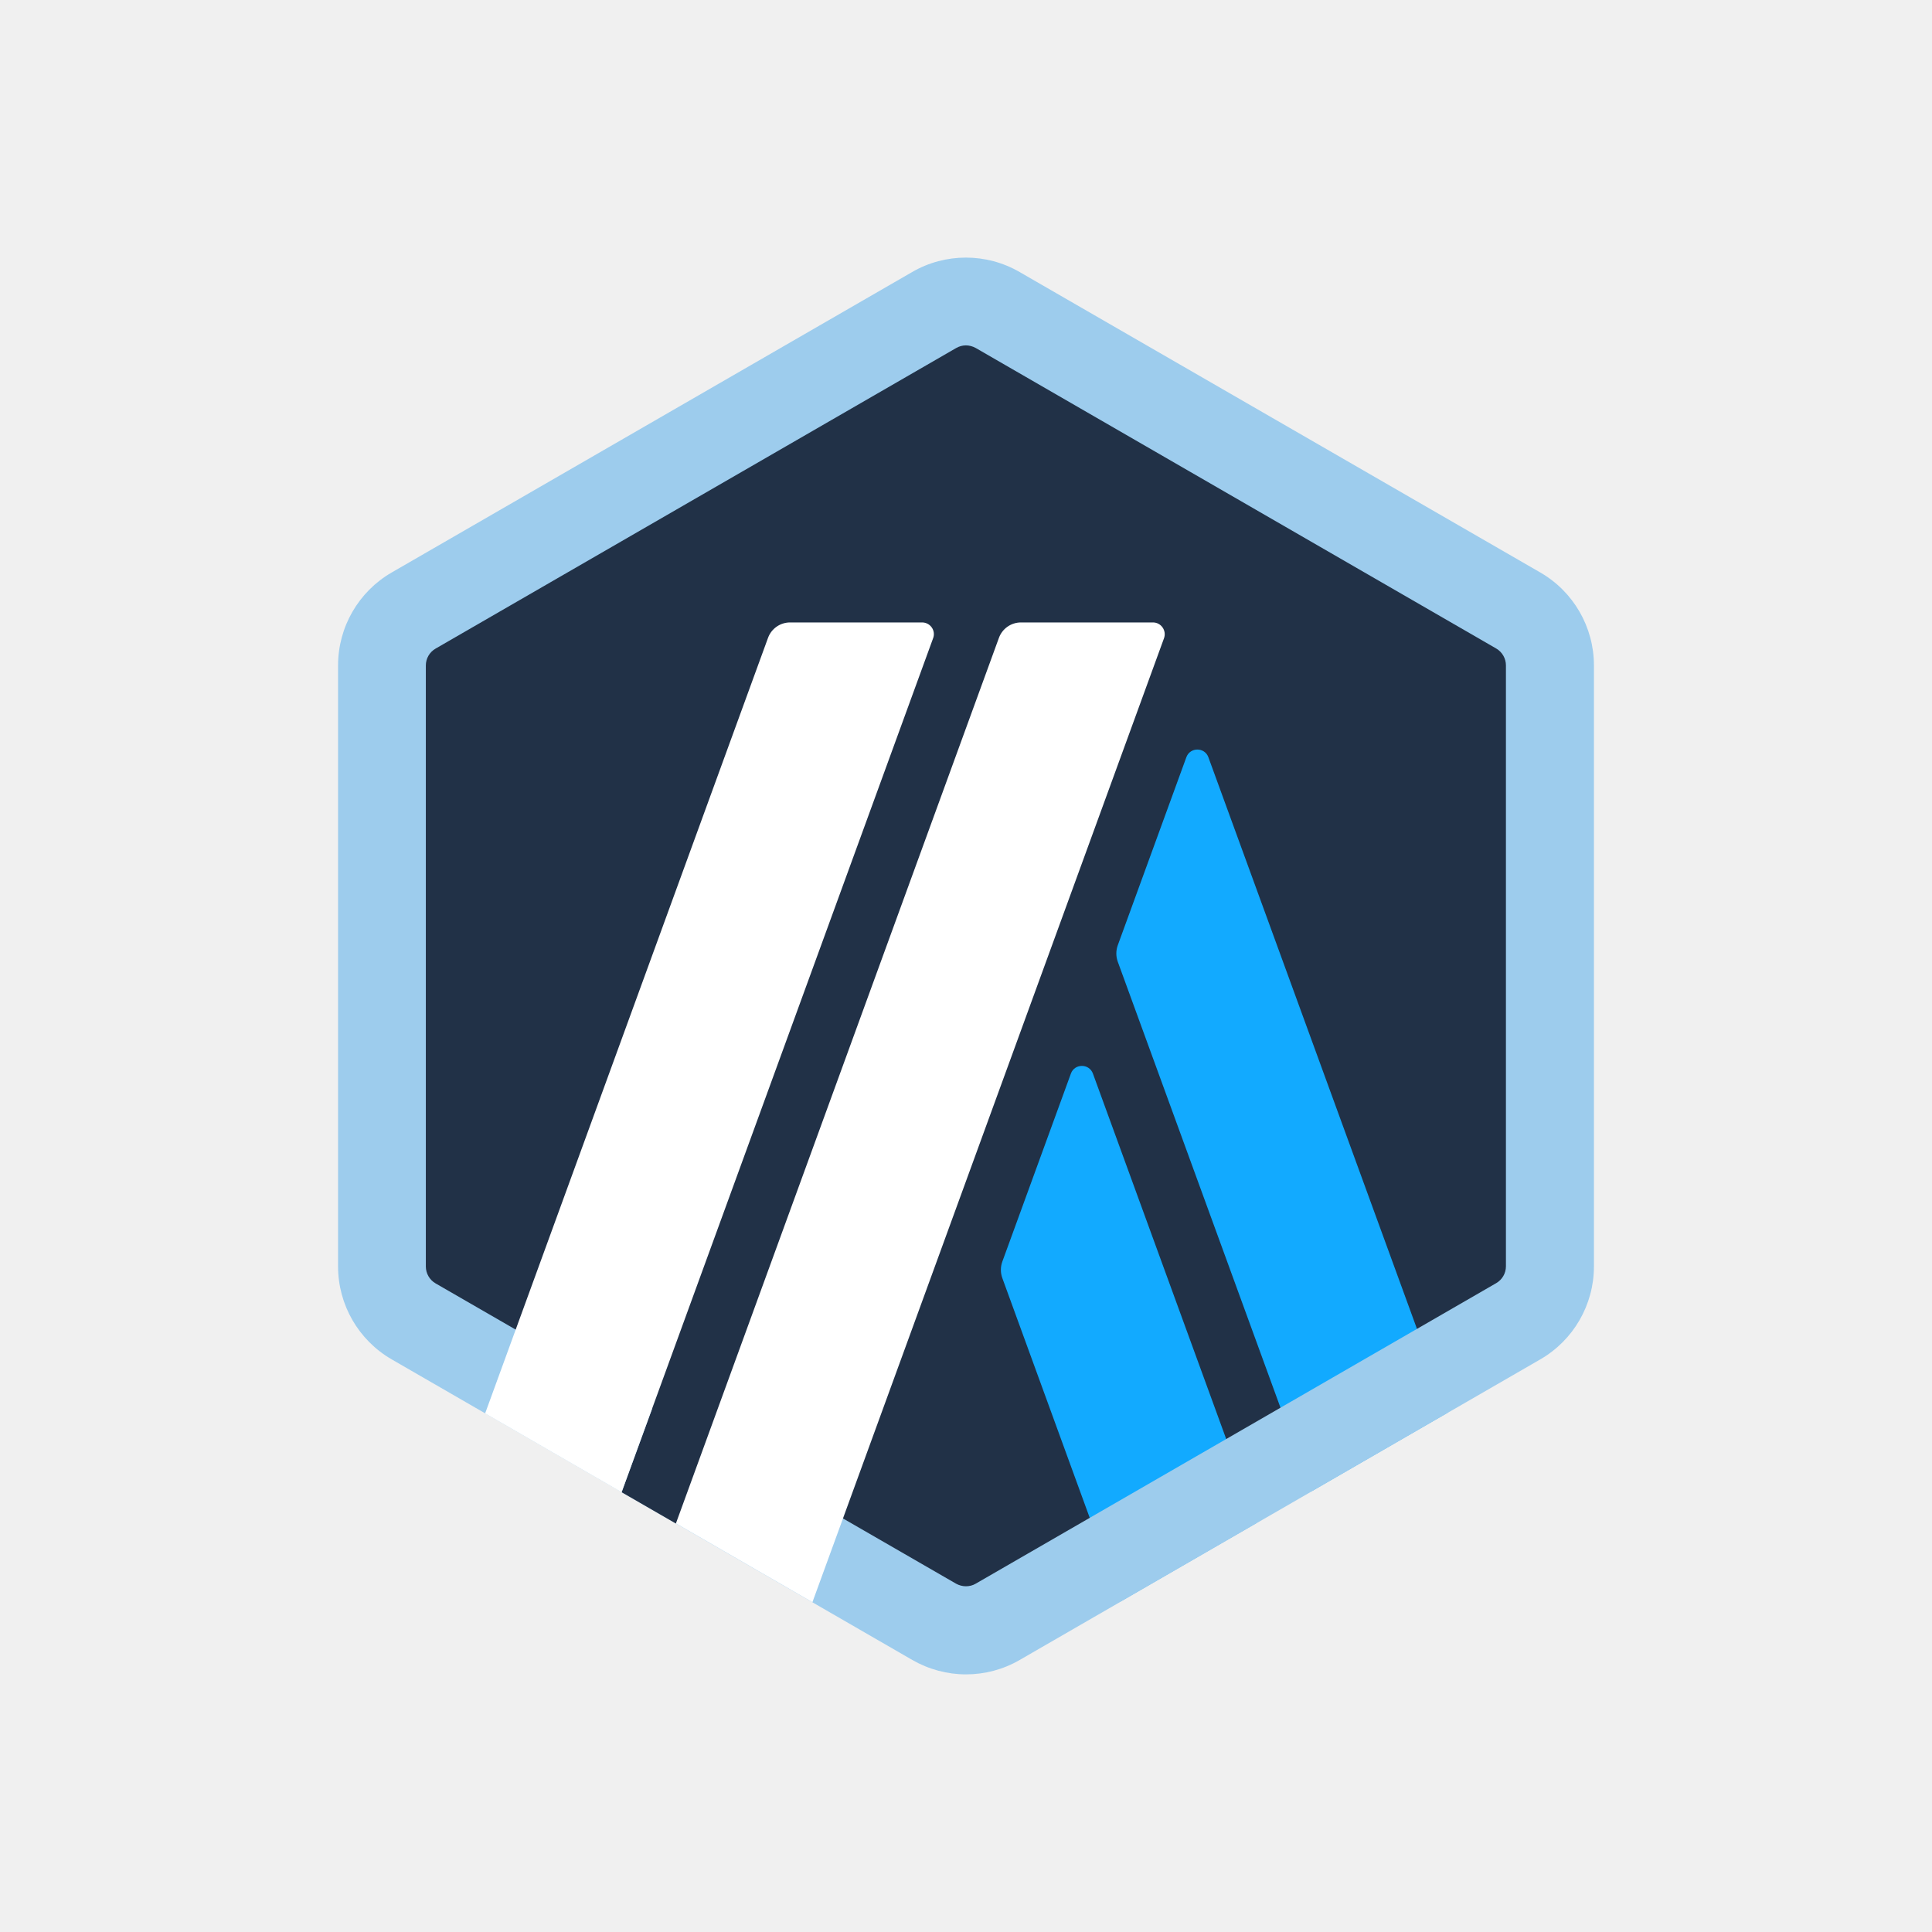
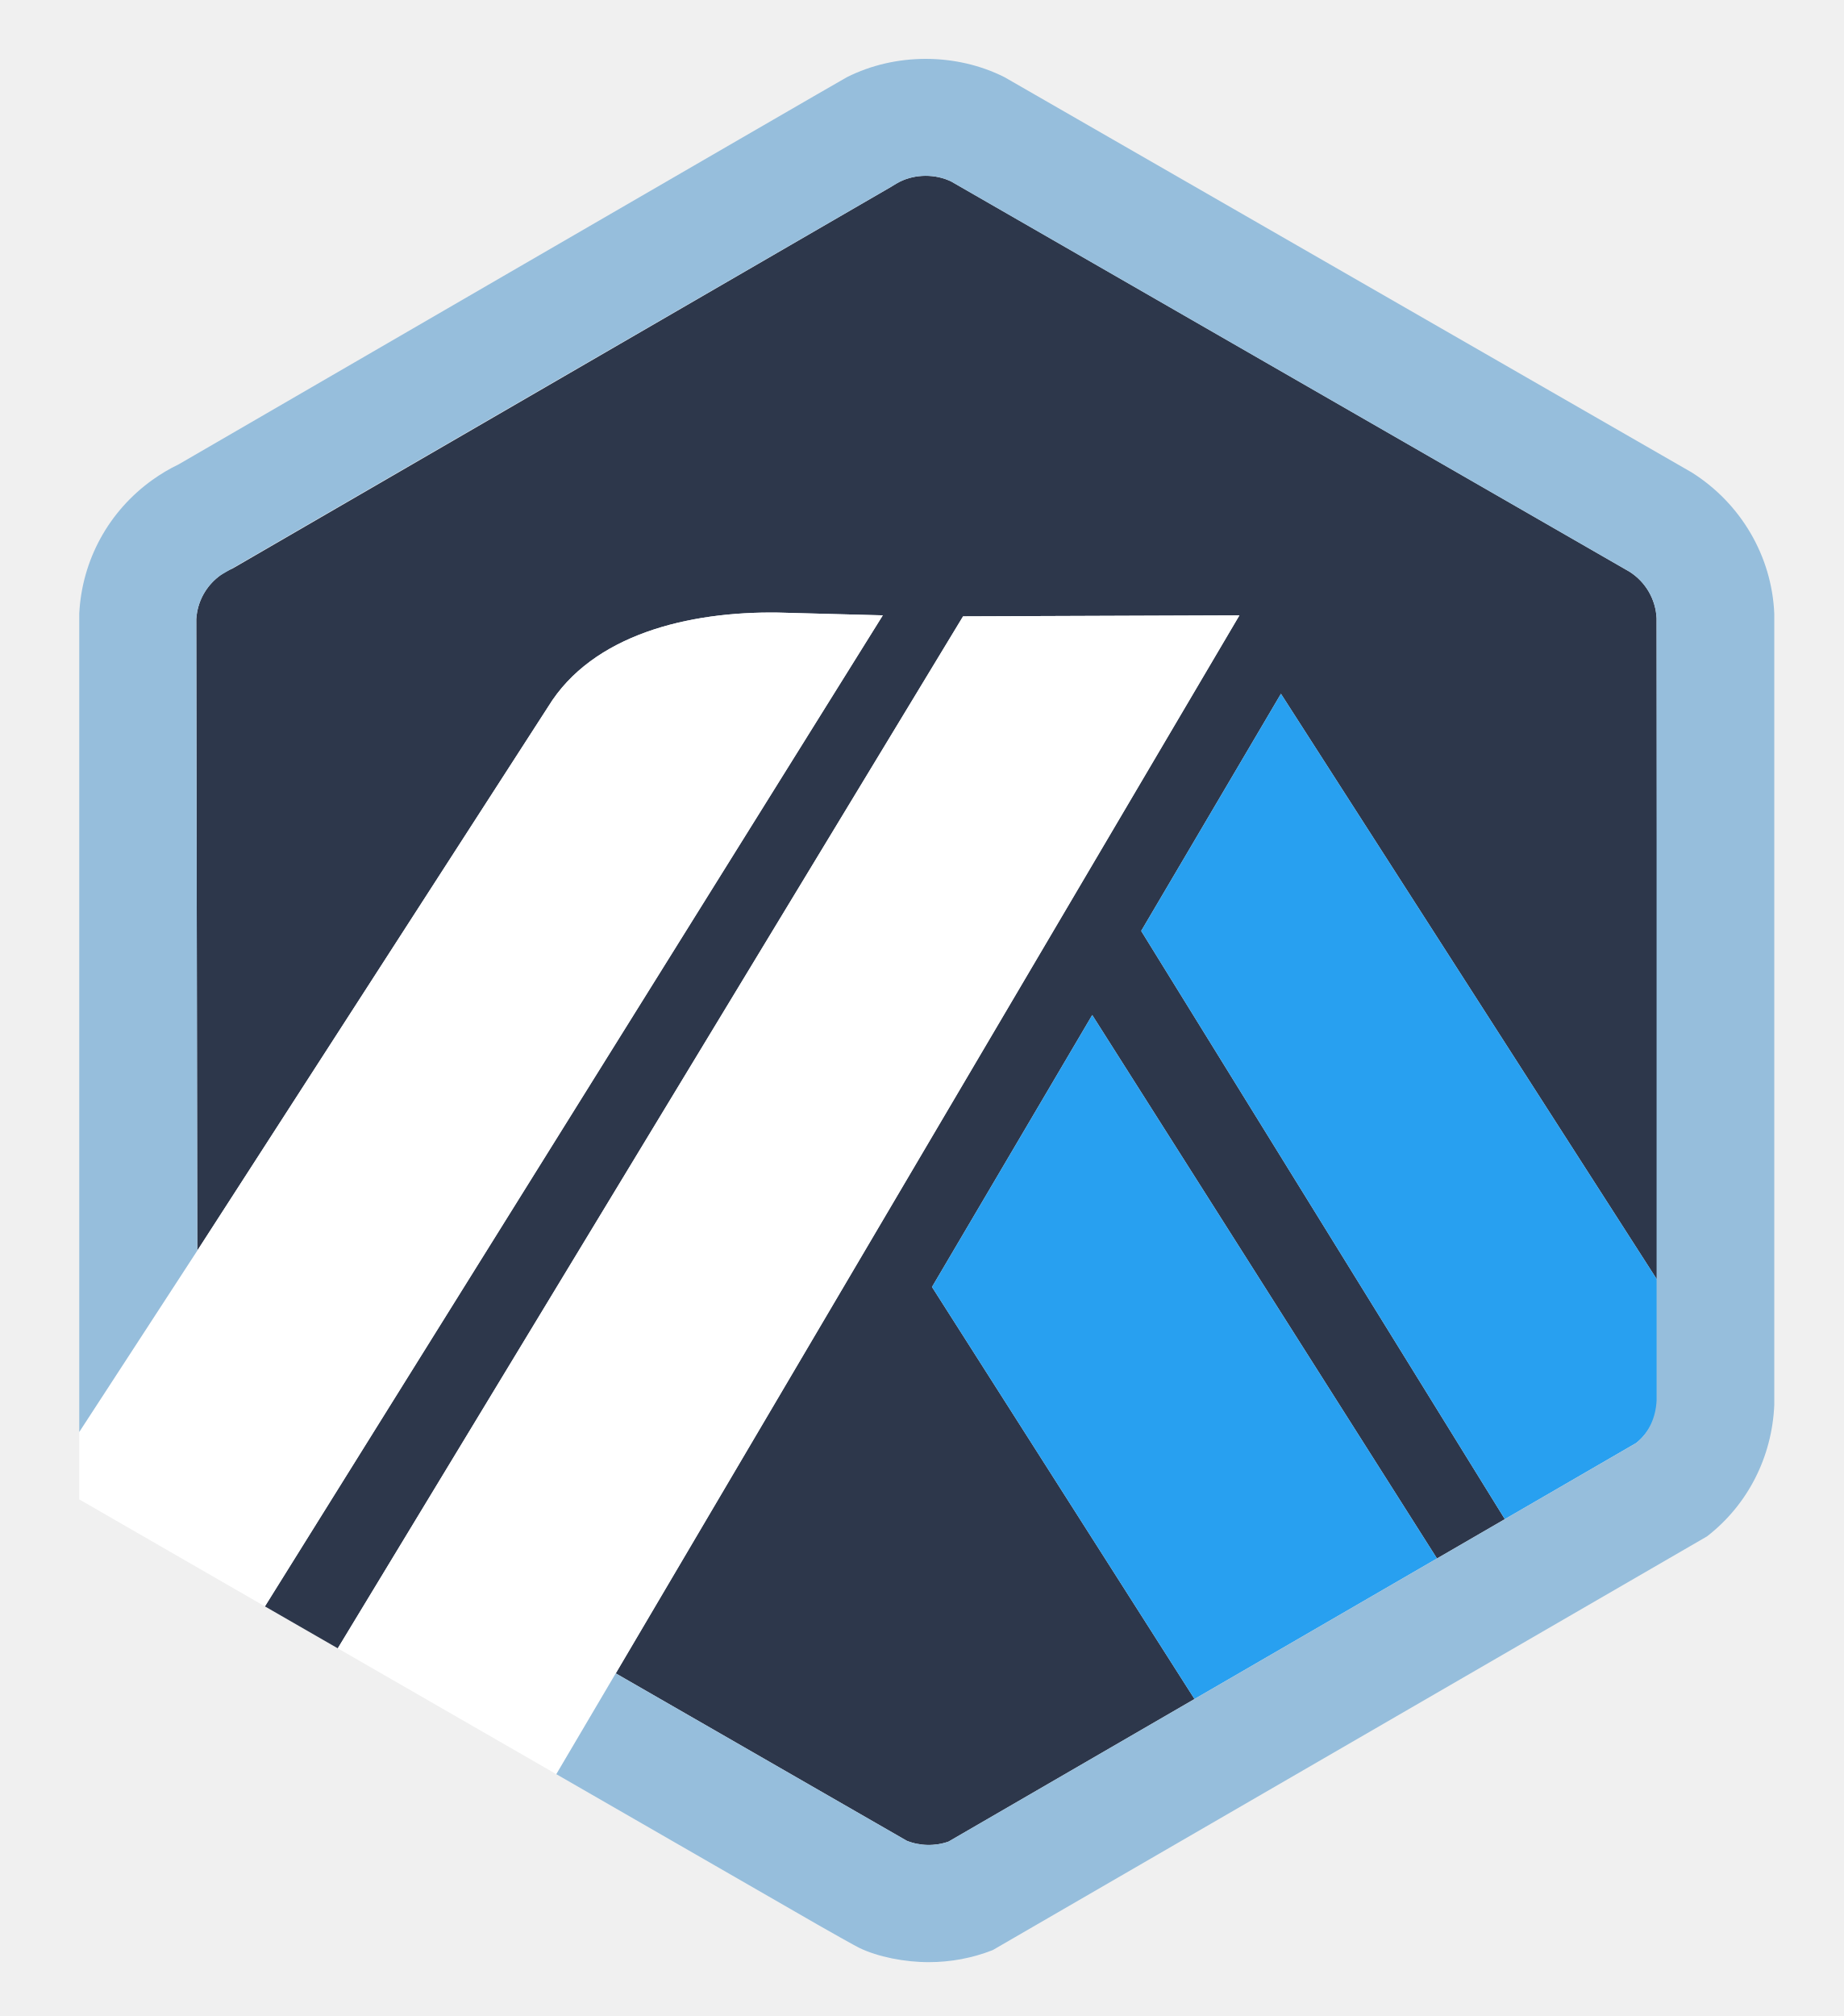
- <svg xmlns="http://www.w3.org/2000/svg" id="c" data-name="Layer 3" viewBox="0 0 1500 1500">
-   <defs>
-     <style>
-       .d {
-         fill: #fff;
-       }
- 
-       .e {
-         fill: #9dcced;
-       }
- 
-       .f {
-         fill: #213147;
-       }
- 
-       .g {
-         fill: #12aaff;
-       }
-     </style>
-   </defs>
-   <path class="f" d="m299.47,534.35v431.21c0,27.53,14.71,52.99,38.54,66.71l373.44,215.65c23.83,13.72,53.17,13.72,77,0l373.44-215.65c23.83-13.72,38.54-39.18,38.54-66.71v-431.21c0-27.53-14.71-52.99-38.54-66.71l-373.44-215.65c-23.83-13.72-53.17-13.72-77,0l-373.53,215.65c-23.83,13.72-38.45,39.18-38.45,66.71Z" />
-   <g>
-     <path class="g" d="m831.42,833.59l-53.26,146.05c-1.44,4.06-1.44,8.49,0,12.55l91.62,251.3,105.97-61.2-127.19-348.7c-2.89-8.03-14.26-8.03-17.15,0Z" />
-     <path class="g" d="m938.21,587.97c-2.89-8.03-14.26-8.03-17.15,0l-53.26,146.05c-1.44,4.06-1.44,8.49,0,12.55l150.11,411.44,105.97-61.2-185.68-508.84Z" />
-   </g>
-   <path class="e" d="m749.91,268.15c2.62,0,5.24.72,7.58,1.99l404.13,233.34c4.69,2.71,7.58,7.76,7.58,13.09v466.59c0,5.42-2.89,10.38-7.58,13.09l-404.13,233.34c-2.26,1.35-4.96,1.99-7.58,1.99s-5.24-.72-7.58-1.99l-404.13-233.16c-4.69-2.71-7.58-7.76-7.58-13.09v-466.68c0-5.42,2.89-10.38,7.58-13.09l404.13-233.34c2.35-1.35,4.96-2.08,7.58-2.08m0-68.15c-14.35,0-28.8,3.7-41.7,11.19l-404.04,233.25c-25.82,14.89-41.7,42.43-41.7,72.21v466.59c0,29.79,15.89,57.32,41.7,72.21l404.13,233.34c12.91,7.4,27.26,11.19,41.7,11.19s28.8-3.7,41.7-11.19l404.13-233.34c25.82-14.89,41.7-42.43,41.7-72.21v-466.59c0-29.79-15.89-57.32-41.7-72.21l-404.22-233.25c-12.91-7.49-27.35-11.19-41.7-11.19h0Z" />
-   <polygon class="f" points="482.63 1158.55 519.82 1056.73 594.65 1118.92 524.69 1182.83 482.63 1158.55" />
-   <g>
-     <path class="d" d="m715.88,483.26h-102.45c-7.67,0-14.53,4.78-17.15,12.01l-219.62,602.08,105.97,61.2,241.83-663.01c2.26-5.96-2.17-12.28-8.58-12.28Z" />
-     <path class="d" d="m895.15,483.26h-102.45c-7.67,0-14.53,4.78-17.15,12.01l-250.76,687.48,105.97,61.2,272.97-748.41c2.17-5.96-2.26-12.28-8.58-12.28Z" />
+ <svg xmlns="http://www.w3.org/2000/svg" version="1.1" x="0px" y="0px" width="470.287px" height="514.251px" viewBox="0 0 470.287 514.251" enable-background="new 0 0 470.287 514.251" xml:space="preserve">
+   <g id="Background">
+ </g>
+   <g id="Logos_and_symbols">
+     <g id="SYMBOL_VER_3">
+ 	</g>
+     <g id="SYMBOL_VER_3_3_">
+ 	</g>
+     <g id="SYMBOL_VER_4">
+ 	</g>
+     <g id="SYMBOL_VER_4_1_">
+       <g id="SYMBOL_VER_4_3_">
+ 		</g>
+     </g>
+     <g id="SYMBOL_VER_5_1_">
+ 	</g>
+     <g id="off_2_1_">
+ 	</g>
+     <g id="VER_3_1_">
+       <g id="SYMBOL_VER_2_1_">
+ 		</g>
+     </g>
+     <g id="VER_3">
+       <g id="SYMBOL_VER_2">
+ 		</g>
+     </g>
+     <g id="off_2">
+ 	</g>
+     <g id="SYMBOL_VER_5">
+ 	</g>
+     <g id="SYMBOL_VER_1">
+ 	</g>
+     <g id="SYMBOL_VER_1_1_">
+ 	</g>
+     <g id="SYMBOL_VER_1-1_3_">
+ 	</g>
+     <g id="SYMBOL_VER_1-1_2_">
+ 	</g>
+     <g id="SYMBOL_VER_1-1">
+ 	</g>
+     <g id="SYMBOL_VER_1-1_1_">
+       <g id="_x31_-3">
+ 		</g>
+       <g id="Symbol_-_Original_14_">
+         <path fill="#2D374B" d="M291.134,237.469l35.654-60.5l96.103,149.684l0.046,28.727l-0.313-197.672     c-0.228-4.832-2.794-9.252-6.887-11.859L242.715,46.324c-4.045-1.99-9.18-1.967-13.22,0.063c-0.546,0.272-1.06,0.57-1.548,0.895     l-0.604,0.379L59.399,144.983l-0.651,0.296c-0.838,0.385-1.686,0.875-2.48,1.444c-3.185,2.283-5.299,5.66-5.983,9.448     c-0.103,0.574-0.179,1.158-0.214,1.749l0.264,161.083l89.515-138.745c11.271-18.397,35.825-24.323,58.62-24.001l26.753,0.706     L67.588,409.765l18.582,10.697L245.692,157.22l70.51-0.256L157.091,426.849l66.306,38.138l7.922,4.556     c3.351,1.362,7.302,1.431,10.681,0.21l175.453-101.678l-33.544,19.438L291.134,237.469z M304.736,433.395l-66.969-105.108     l40.881-69.371l87.952,138.628L304.736,433.395z" />
+         <polygon fill="#28A0F0" points="237.768,328.286 304.736,433.395 366.601,397.543 278.648,258.915    " />
+         <path fill="#28A0F0" d="M422.937,355.379l-0.046-28.727l-96.103-149.684l-35.654,60.5l92.774,150.043l33.544-19.438     c3.29-2.673,5.281-6.594,5.49-10.825L422.937,355.379z" />
+         <path fill="#FFFFFF" d="M20.219,382.469l47.369,27.296l157.634-252.801l-26.753-0.706c-22.795-0.322-47.35,5.604-58.62,24.001     L50.334,319.004l-30.115,46.271V382.469z" />
+         <polygon fill="#FFFFFF" points="316.202,156.964 245.692,157.22 86.17,420.462 141.928,452.565 157.091,426.849    " />
+         <path fill="#96BEDC" d="M452.65,156.601c-0.59-14.746-8.574-28.245-21.08-36.104L256.28,19.692     c-12.371-6.229-27.825-6.237-40.218-0.004c-1.465,0.739-170.465,98.752-170.465,98.752c-2.339,1.122-4.592,2.458-6.711,3.975     c-11.164,8.001-17.969,20.435-18.668,34.095v208.765l30.115-46.271L50.07,157.921c0.035-0.589,0.109-1.169,0.214-1.741     c0.681-3.79,2.797-7.171,5.983-9.456c0.795-0.569,172.682-100.064,173.228-100.337c4.04-2.029,9.175-2.053,13.22-0.063     l173.022,99.523c4.093,2.607,6.659,7.027,6.887,11.859v199.542c-0.209,4.231-1.882,8.152-5.172,10.825l-33.544,19.438     l-17.308,10.031l-61.864,35.852l-62.737,36.357c-3.379,1.221-7.33,1.152-10.681-0.21l-74.228-42.693l-15.163,25.717     l66.706,38.406c2.206,1.255,4.171,2.367,5.784,3.272c2.497,1.4,4.199,2.337,4.8,2.629c4.741,2.303,11.563,3.643,17.71,3.643     c5.636,0,11.132-1.035,16.332-3.072l182.225-105.531c10.459-8.104,16.612-20.325,17.166-33.564V156.601z" />
+       </g>
+       <g id="Symbol_-_Original_13_">
+ 		</g>
+       <g id="Symbol_-_Original_6_">
+ 		</g>
+       <g id="Symbol_-_Original_4_">
+ 		</g>
+       <g id="One_color_version_-_White_3_">
+         <g id="Symbol_-_Original_15_">
+ 			</g>
+       </g>
+       <g id="One_color_version_-_White">
+         <g id="Symbol_-_Original">
+ 			</g>
+       </g>
+       <g id="Symbol_-_Monochromatic_3_">
+         <g id="_x33__7_">
+ 			</g>
+       </g>
+       <g id="Symbol_-_Monochromatic">
+         <g id="_x33__3_">
+ 			</g>
+       </g>
+       <g id="_x33__2_">
+ 		</g>
+       <g id="_x33__1_">
+ 		</g>
+       <g id="_x33_">
+ 		</g>
+       <g id="Symbol_-_Original_10_">
+ 		</g>
+       <g id="Symbol_-_Original_1_">
+ 		</g>
+       <g id="Symbol_-_Original_2_">
+ 		</g>
+       <g id="_x34__1_">
+ 		</g>
+       <g id="Symbol_-_Monochromatic_2_">
+         <g id="_x33__6_">
+ 			</g>
+       </g>
+       <g id="One_color_version_-_White_2_">
+         <g id="Symbol_-_Original_11_">
+ 			</g>
+       </g>
+       <g id="Symbol_-_Original_5_">
+         <g id="Symbol_-_Original_12_">
+ 			</g>
+       </g>
+       <g id="One_color_version_-_White_1_">
+         <g id="Symbol_-_Original_9_">
+ 			</g>
+       </g>
+     </g>
+     <g id="SYMBOL_VER_1_2_">
+       <g id="SYMBOL_VER_2_4_">
+ 		</g>
+       <g id="SYMBOL_VER_2-1-1_1_">
+ 		</g>
+       <g id="SYMBOL_VER_2-2-1_1_">
+ 		</g>
+       <g id="SYMBOL_VER_2-3-1_4_">
+ 		</g>
+       <g id="New_Symbol_1_">
+         <g id="SYMBOL_VER_2-3-1_3_">
+ 			</g>
+       </g>
+       <g id="New_Symbol">
+         <g id="SYMBOL_VER_2-3-1_1_">
+ 			</g>
+       </g>
+     </g>
+     <g id="SYMBOL_VER_2_2_">
+ 	</g>
+     <g id="SYMBOL_VER_4_2_">
+ 	</g>
+     <g id="SYMBOL_VER_3_2_">
+ 	</g>
+     <g id="SYMBOL_VER_3_1_">
+ 	</g>
+     <g id="SYMBOL_VER_1-1-1_1_">
+ 	</g>
+     <g id="SYMBOL_VER_1-1-1">
+ 	</g>
+     <g id="SYMBOL_VER_1-1-1_2_2_">
+ 	</g>
+     <g id="SYMBOL_VER_1-1-1_2">
+ 	</g>
+     <g id="SYMBOL_VER_1-1-1_2_1_">
+ 	</g>
+     <g id="Symbol_-_Original_7_">
+ 	</g>
+     <g id="Symbol_-_Original_8_">
+ 	</g>
+     <g id="SYMBOL_VER_2-1-1">
+ 	</g>
+     <g id="SYMBOL_VER_2-2-1">
+ 	</g>
+     <g id="SYMBOL_VER_2-3-1">
+ 	</g>
+     <g id="SYMBOL_VER_5-1_1_">
+ 	</g>
+     <g id="SYMBOL_VER_5-1">
+ 	</g>
+     <g id="SYMBOL_VER_5-2_1_">
+ 	</g>
+     <g id="SYMBOL_VER_5-2">
+ 	</g>
+     <g id="Symbol_-_Monochromatic_1_">
+       <g id="_x33__4_">
+ 		</g>
+     </g>
  </g>
</svg>
